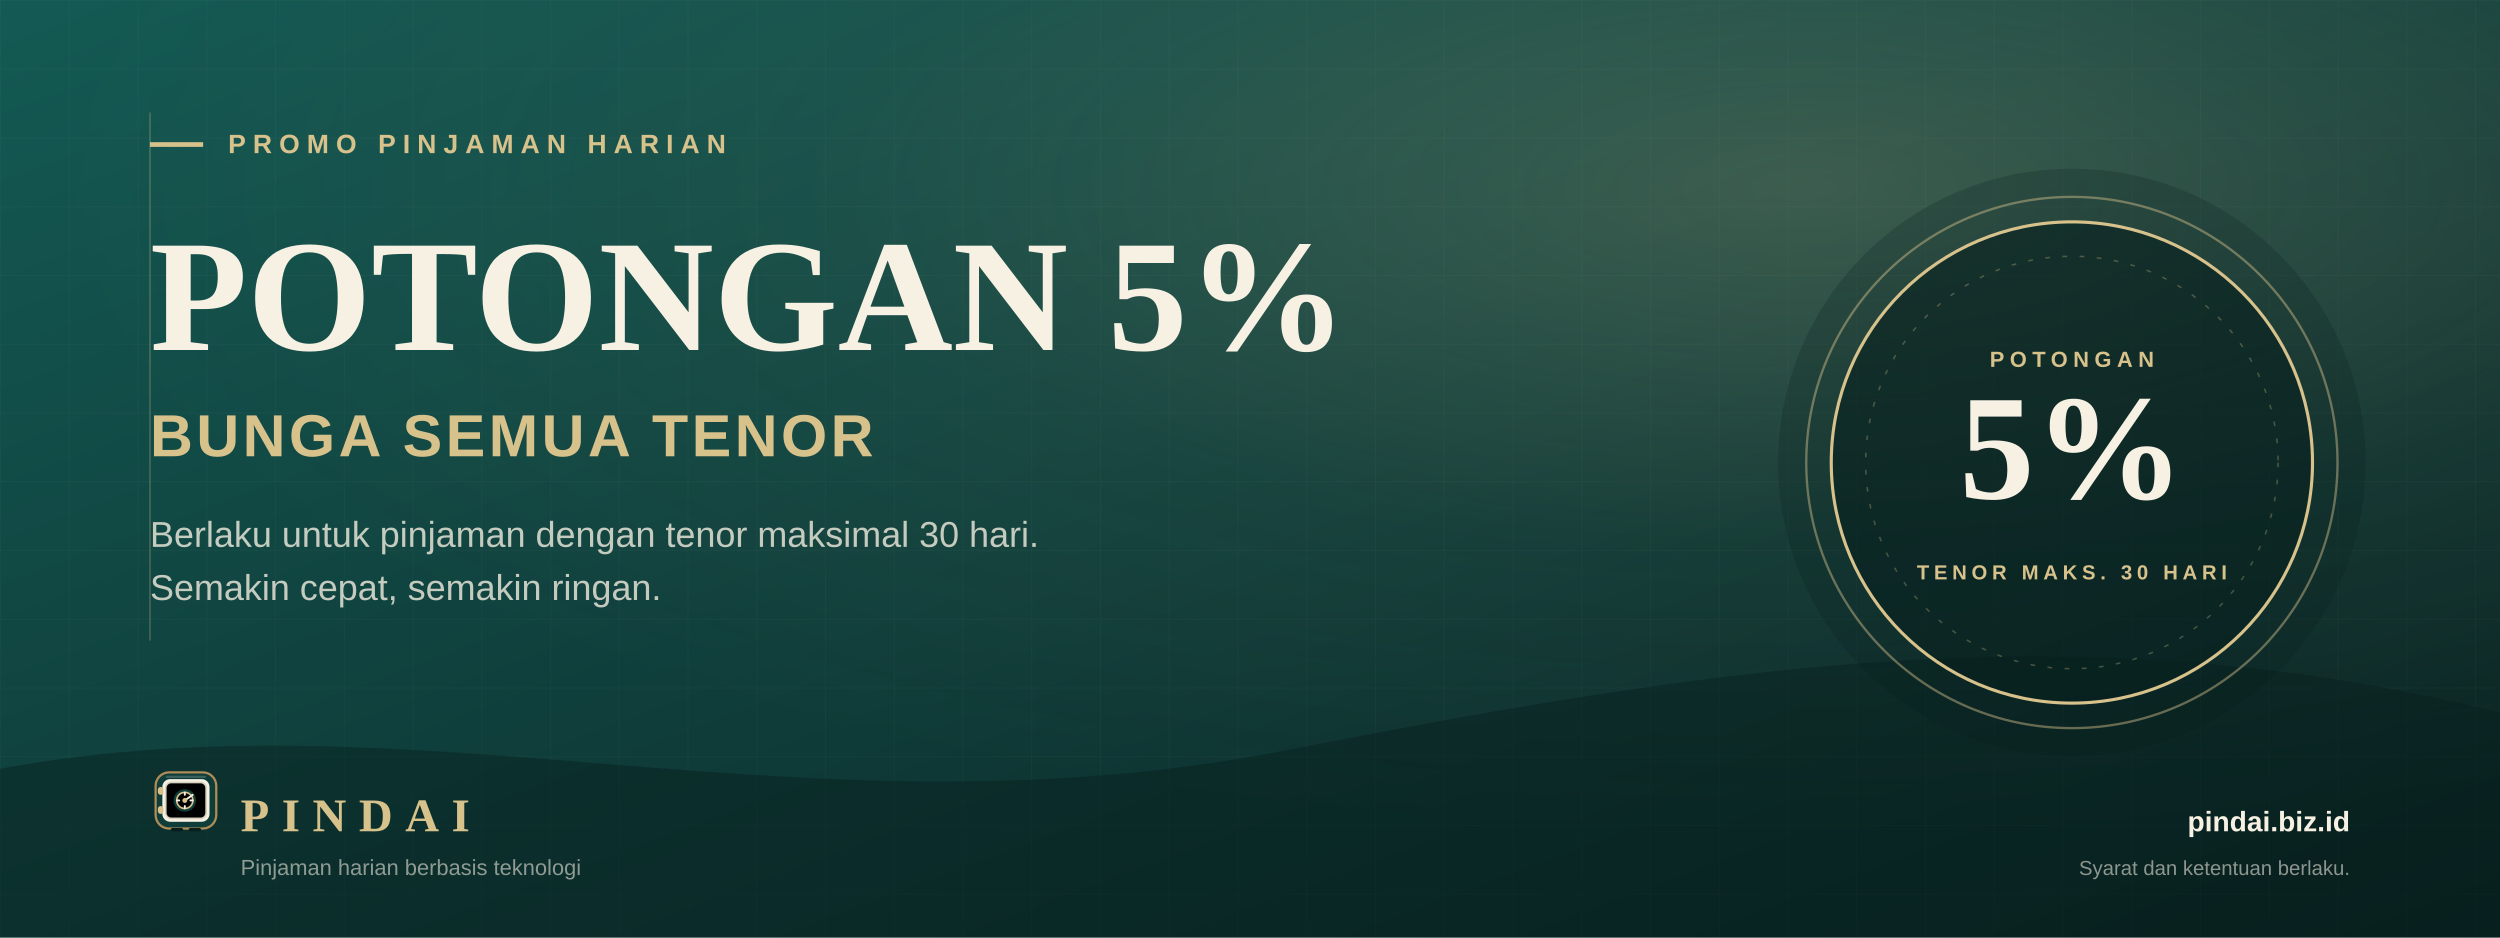
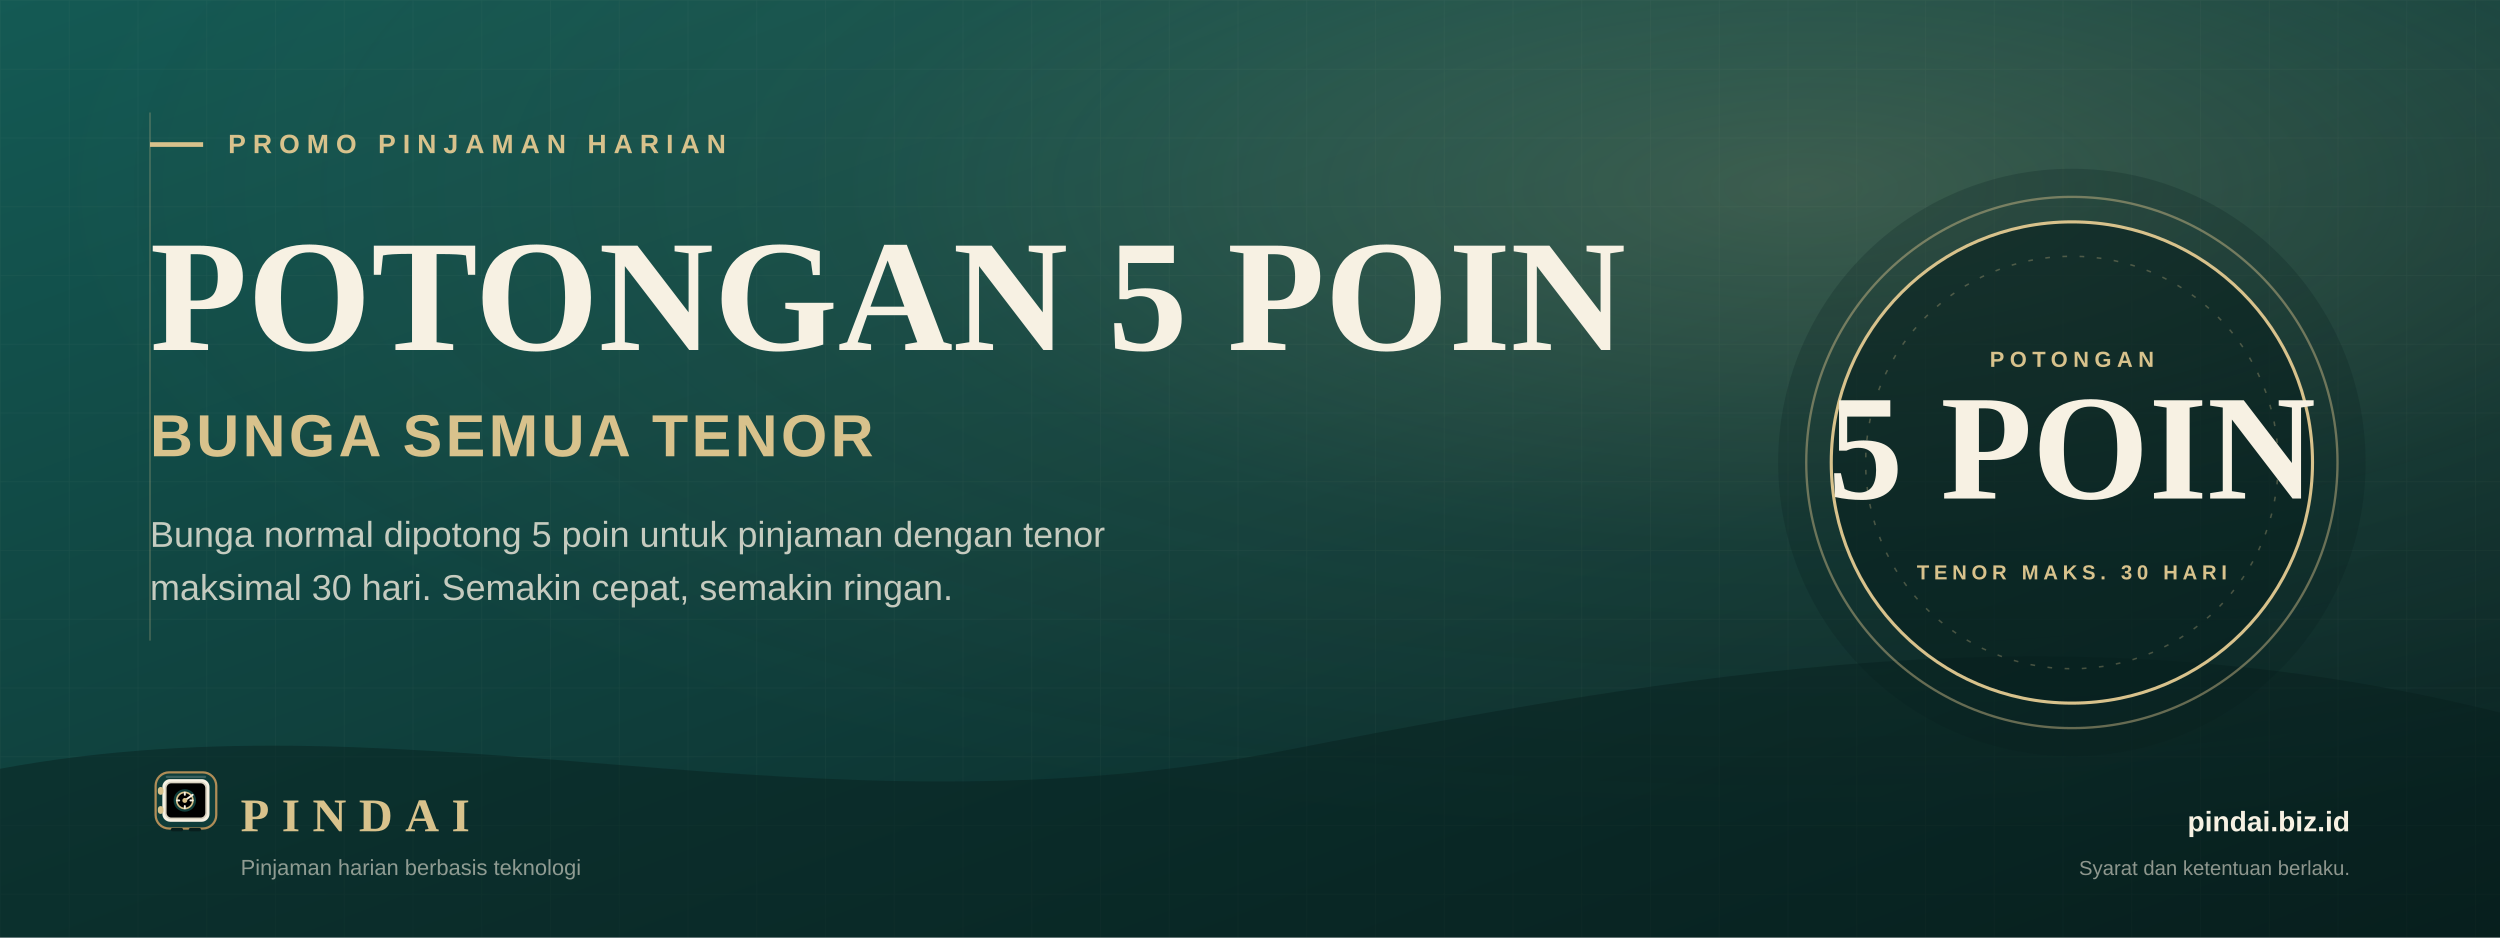
<svg xmlns="http://www.w3.org/2000/svg" width="1600" height="600" viewBox="0 0 1600 600">
  <defs>
    <linearGradient id="latar" x1="0" y1="0" x2="1" y2="1">
      <stop offset="0" stop-color="#145a54" />
      <stop offset="0.52" stop-color="#0f3d3a" />
      <stop offset="1" stop-color="#081f1e" />
    </linearGradient>
    <radialGradient id="cahaya" cx="0.72" cy="0.2" r="0.7">
      <stop offset="0" stop-color="#d8c28c" stop-opacity="0.22" />
      <stop offset="0.55" stop-color="#d8c28c" stop-opacity="0.05" />
      <stop offset="1" stop-color="#d8c28c" stop-opacity="0" />
    </radialGradient>
    <pattern id="garis" width="44" height="44" patternUnits="userSpaceOnUse">
      <path d="M44 0H0V44" fill="none" stroke="#f7f1e3" stroke-opacity="0.035" />
    </pattern>
  </defs>
  <rect width="1600" height="600" fill="url(#latar)" />
  <rect width="1600" height="600" fill="url(#garis)" />
  <rect width="1600" height="600" fill="url(#cahaya)" />
  <path d="M0 492C270 442 518 540 824 480C1120 422 1340 392 1600 456V600H0Z" fill="#081f1e" fill-opacity="0.46" />
  <path d="M96 72V410" stroke="#d8c28c" stroke-opacity="0.28" stroke-width="1" />
  <g font-family="Liberation Sans, Arial, sans-serif" font-size="17" font-weight="700" letter-spacing="4.5" fill="#d8c28c">
    <rect x="96" y="91" width="34" height="3" fill="#d8c28c" />
    <text x="146" y="98">PROMO PINJAMAN HARIAN</text>
  </g>
-   <text x="96" y="224" font-family="Bitstream Charter, Liberation Serif, serif" font-size="102" font-weight="700" fill="#f7f1e3">POTONGAN 5%</text>
+   <text x="96" y="224" font-family="Bitstream Charter, Liberation Serif, serif" font-size="102" font-weight="700" fill="#f7f1e3">POTONGAN 5 POIN</text>
  <text x="96" y="292" font-family="Liberation Sans, Arial, sans-serif" font-size="38" font-weight="700" letter-spacing="2.2" fill="#d8c28c">BUNGA SEMUA TENOR</text>
  <text x="96" y="350" font-family="Liberation Sans, Arial, sans-serif" font-size="23" fill="#f7f1e3" fill-opacity="0.78">
-     <tspan x="96" dy="0">Berlaku untuk pinjaman dengan tenor maksimal 30 hari.</tspan>
-     <tspan x="96" dy="34">Semakin cepat, semakin ringan.</tspan>
+     <tspan x="96" dy="0">Bunga normal dipotong 5 poin untuk pinjaman dengan tenor</tspan>
+     <tspan x="96" dy="34">maksimal 30 hari. Semakin cepat, semakin ringan.</tspan>
  </text>
  <g transform="translate(1326 296)">
    <circle r="188" fill="#081f1e" fill-opacity="0.22" />
    <circle r="170" fill="none" stroke="#d8c28c" stroke-opacity="0.45" stroke-width="1.5" />
    <circle r="154" fill="#081f1e" fill-opacity="0.58" stroke="#d8c28c" stroke-width="2" />
    <circle r="132" fill="none" stroke="#d8c28c" stroke-opacity="0.3" stroke-width="1" stroke-dasharray="3 8" />
    <text y="-61.2" text-anchor="middle" font-family="Liberation Sans, Arial, sans-serif" font-size="14" font-weight="700" letter-spacing="3.5" fill="#d8c28c">POTONGAN</text>
-     <text y="23.04" text-anchor="middle" font-family="Bitstream Charter, Liberation Serif, serif" font-size="96" font-weight="700" fill="#f7f1e3">5%</text>
+     <text y="23.04" text-anchor="middle" font-family="Bitstream Charter, Liberation Serif, serif" font-size="96" font-weight="700" fill="#f7f1e3">5 POIN</text>
    <text y="74.8" text-anchor="middle" font-family="Liberation Sans, Arial, sans-serif" font-size="13" font-weight="700" letter-spacing="3" fill="#d8c28c">TENOR MAKS. 30 HARI</text>
  </g>
  <g transform="translate(96 490) scale(0.71875)">
    <rect x="5" y="6" width="54" height="50" rx="12" fill="#0f3d3a" stroke="#b08d57" stroke-width="2" />
    <path d="M15 10h34" stroke="#ffffff" stroke-opacity="0.18" stroke-width="2" stroke-linecap="round" />
    <rect x="11" y="12" width="42" height="38" rx="7" fill="#f7f1e3" />
    <rect x="14" y="15" width="36" height="32" rx="5" stroke="#d9d2c1" stroke-width="1.5" />
    <rect x="7" y="19" width="5" height="7" rx="2.5" fill="#d8c28c" />
    <rect x="7" y="36" width="5" height="7" rx="2.5" fill="#d8c28c" />
    <circle cx="31" cy="31" r="10" fill="#0f3d3a" />
    <circle cx="31" cy="31" r="7.2" stroke="#d8c28c" stroke-width="1.5" />
    <path d="M31 31l7-5M31 24v2M38 31h-2M31 38v-2M24 31h2" stroke="#f7f1e3" stroke-width="1.7" stroke-linecap="round" />
    <circle cx="31" cy="31" r="2.2" fill="#d8c28c" />
    <path d="M20 57h8M36 57h8" stroke="#081f1e" stroke-width="3" stroke-linecap="round" />
  </g>
  <text x="154" y="532" font-family="Bitstream Charter, Liberation Serif, serif" font-size="30" font-weight="700" letter-spacing="8" fill="#d8c28c">PINDAI</text>
  <text x="154" y="560" font-family="Liberation Sans, Arial, sans-serif" font-size="14" fill="#f7f1e3" fill-opacity="0.56">Pinjaman harian berbasis teknologi</text>
  <text x="1504" y="532" text-anchor="end" font-family="Liberation Sans, Arial, sans-serif" font-size="18" font-weight="700" fill="#f7f1e3">pindai.biz.id</text>
  <text x="1504" y="560" text-anchor="end" font-family="Liberation Sans, Arial, sans-serif" font-size="13" fill="#f7f1e3" fill-opacity="0.56">Syarat dan ketentuan berlaku.</text>
</svg>
